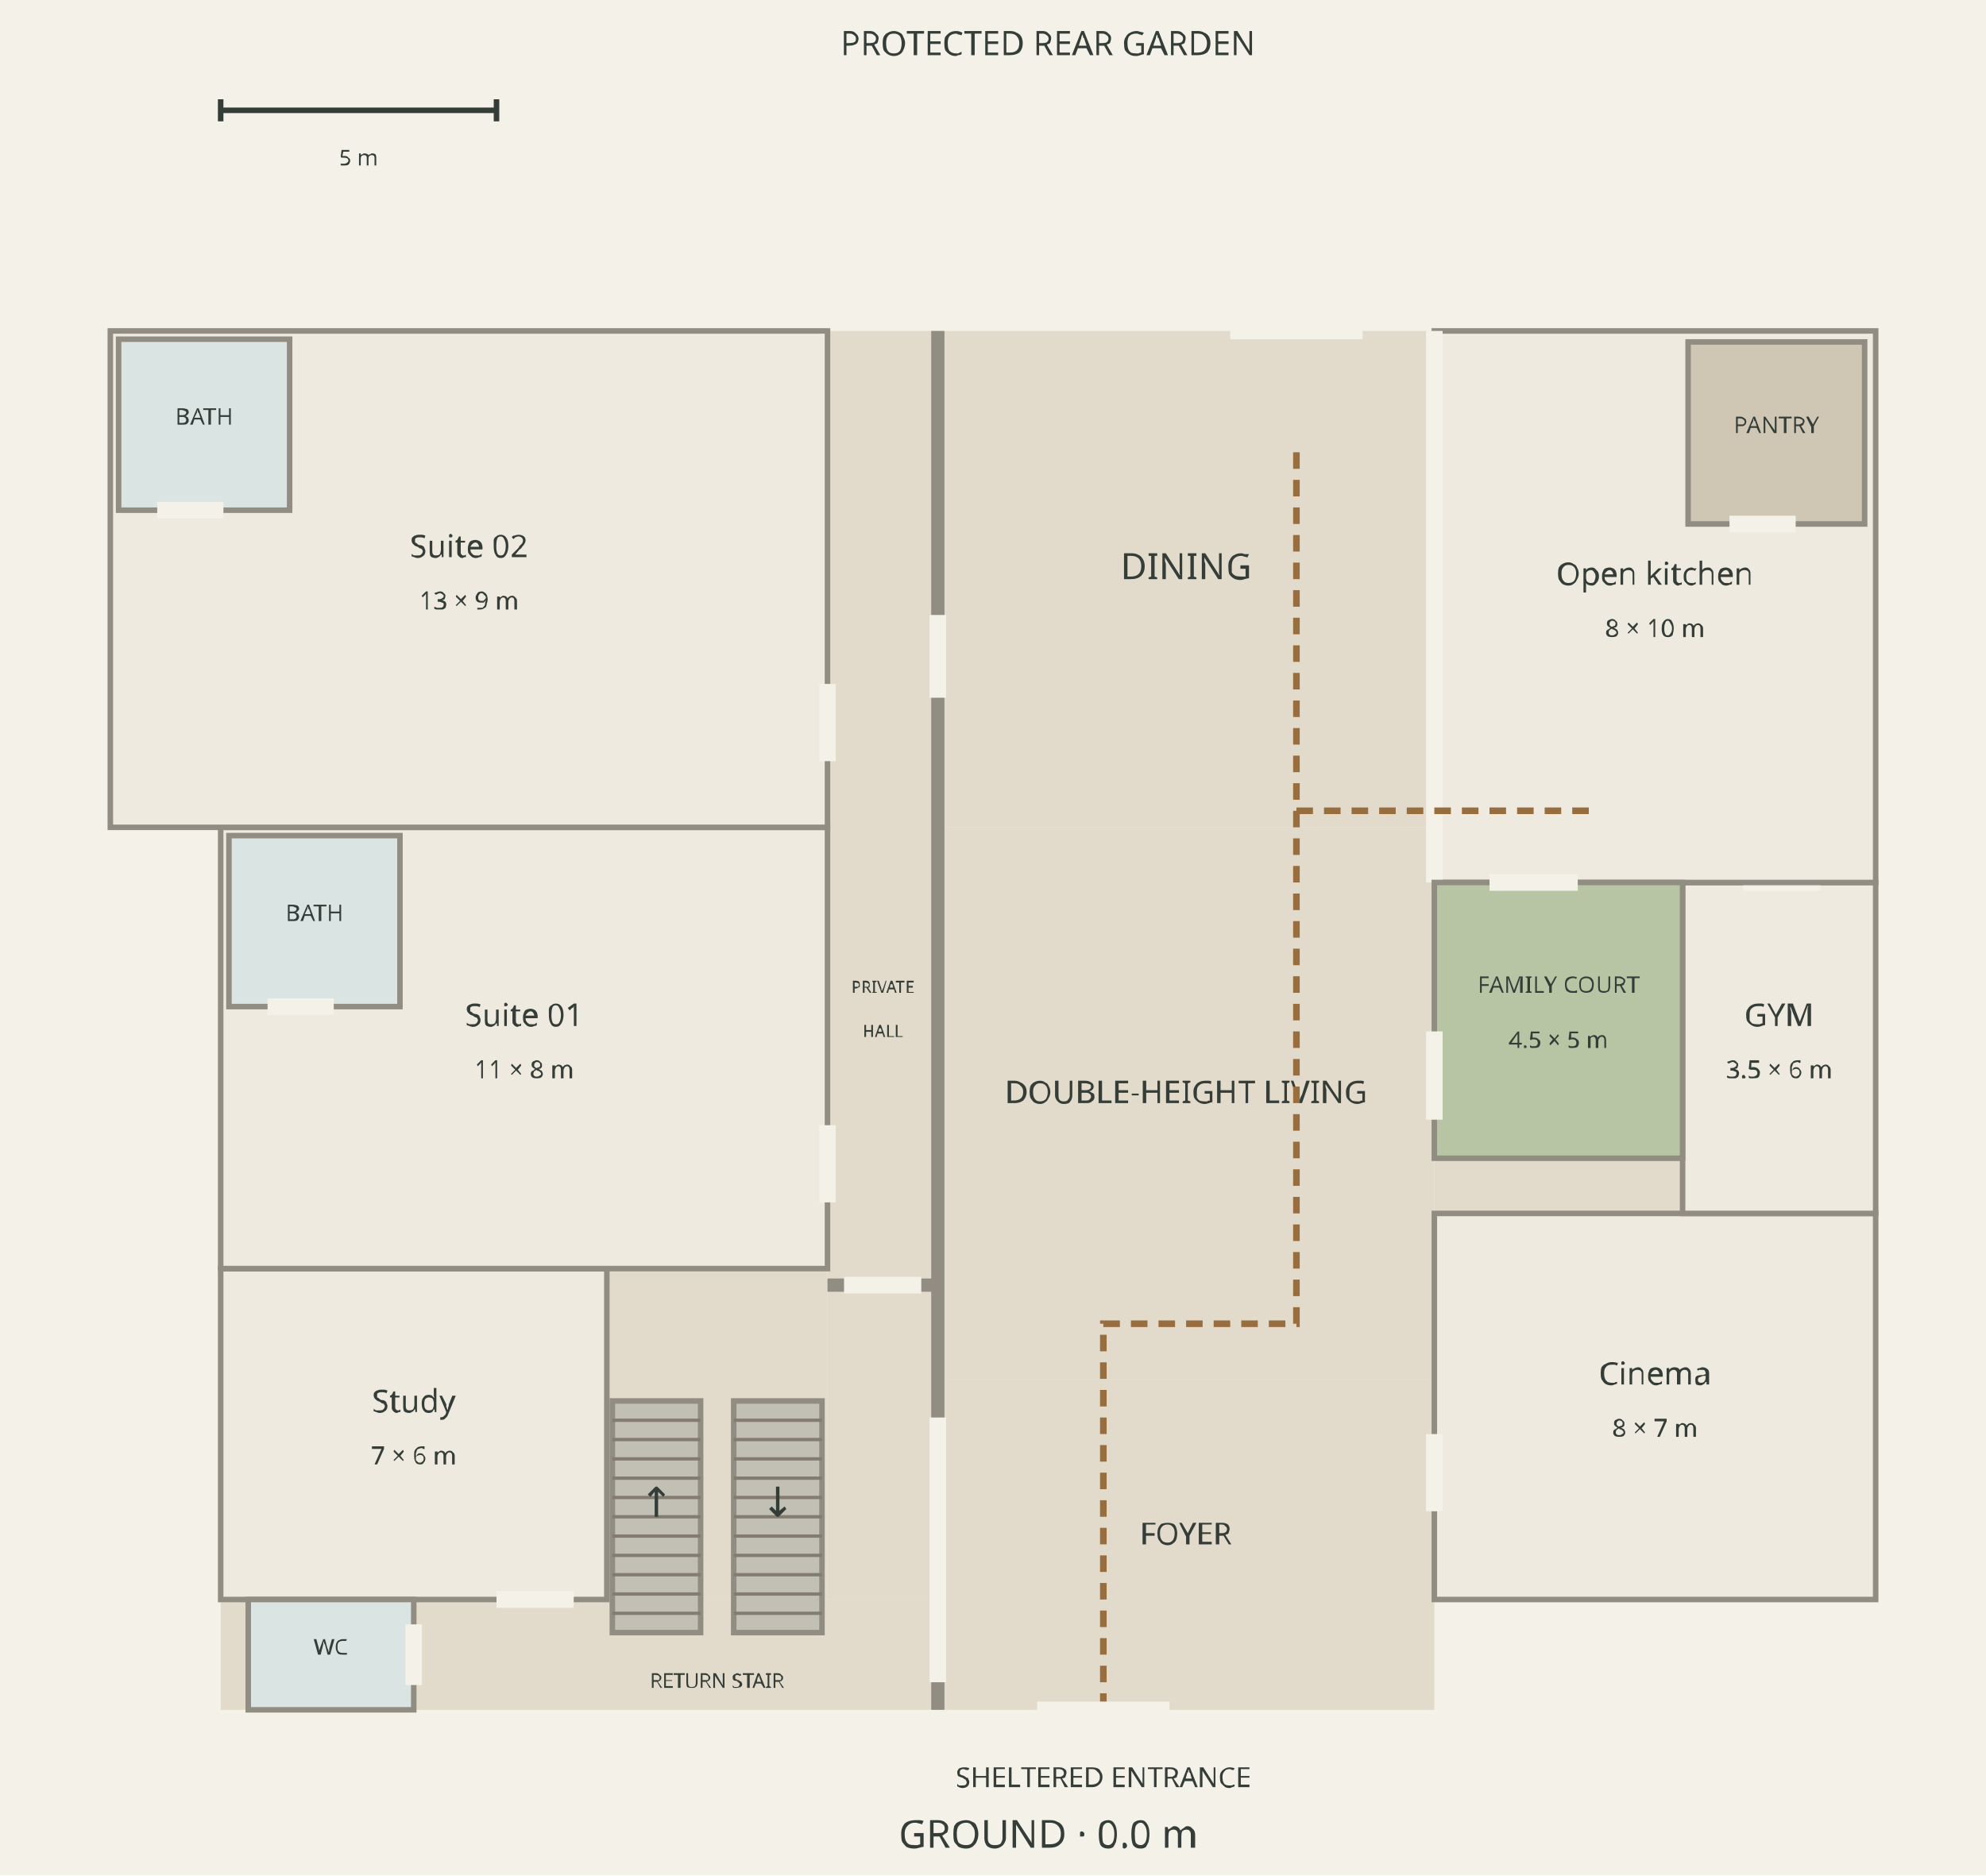
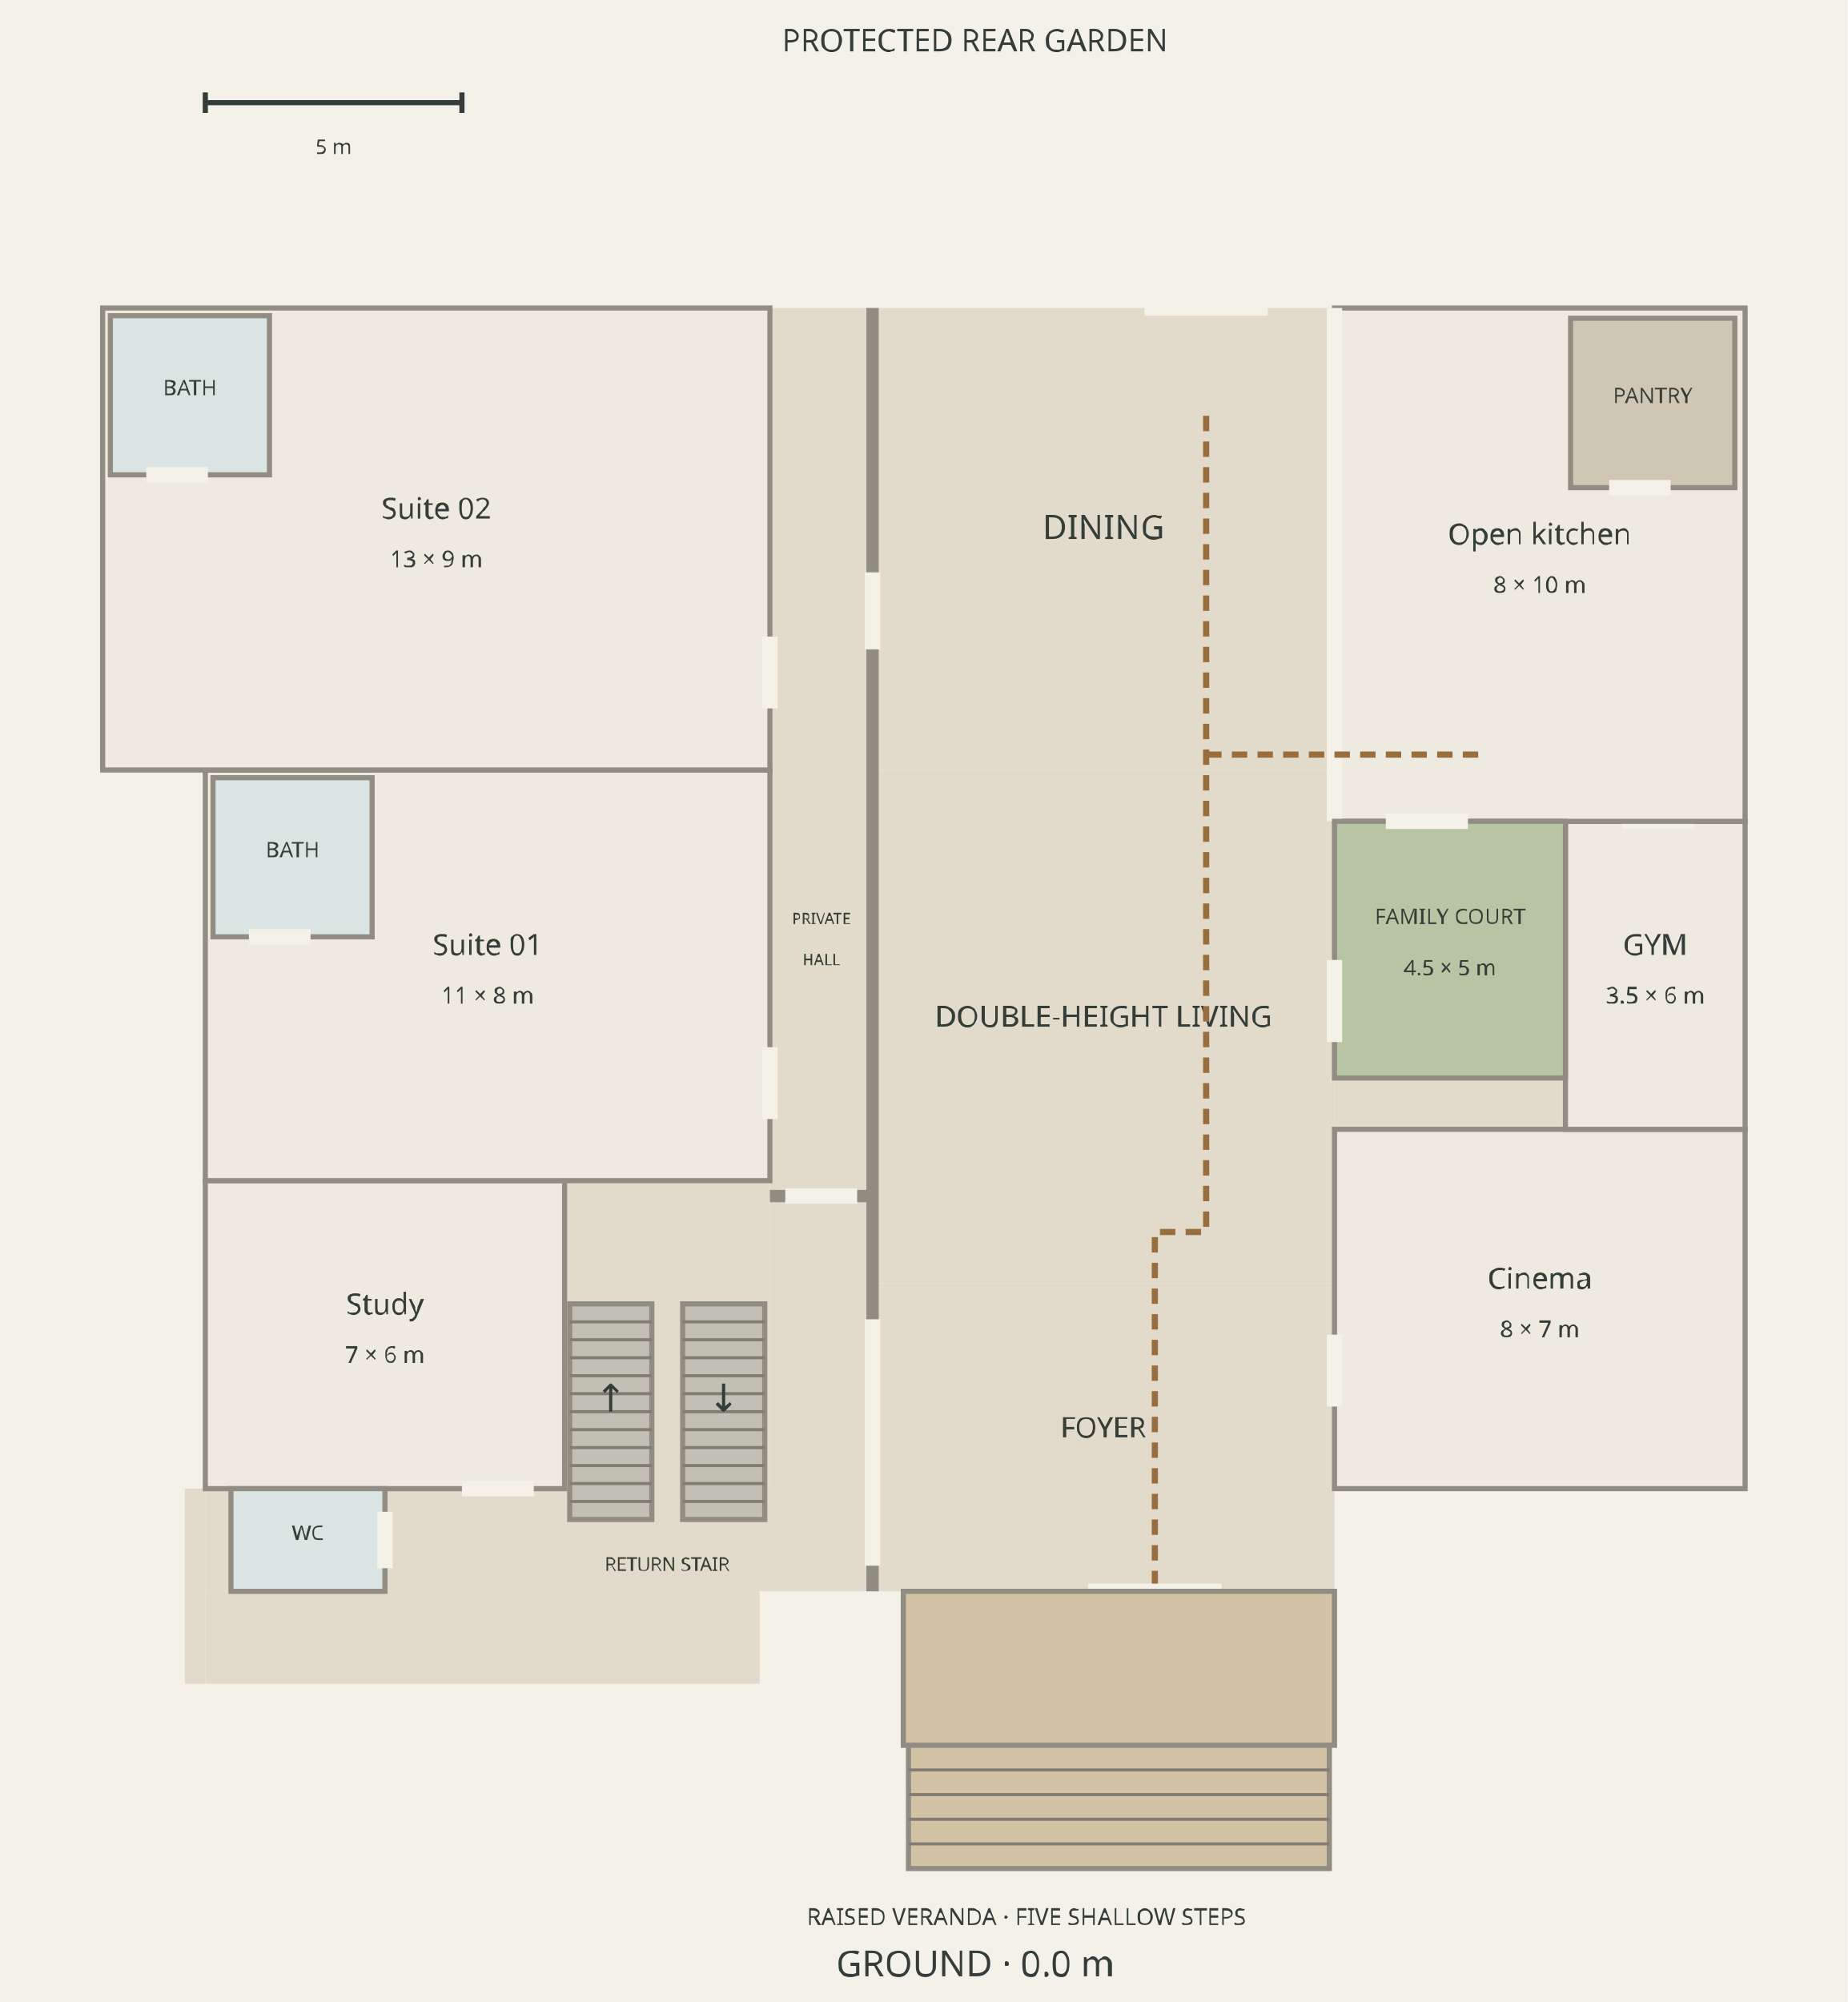
- <svg xmlns="http://www.w3.org/2000/svg" viewBox="-17 -26 36 34" role="img" aria-label="Ground floor plan; rear garden at top">
-   <rect x="-17" y="-26" width="36" height="34" fill="#f4f1e9" />
+ <svg xmlns="http://www.w3.org/2000/svg" viewBox="-17 -26 36 39" role="img" aria-label="Ground floor plan; rear garden at top">
+   <rect x="-17" y="-26" width="36" height="39" fill="#f4f1e9" />
  <rect x="-13" y="-3" width="7" height="6" fill="#e2dbcb" stroke="#e2dbcb" stroke-width="0" />
  <rect x="-13" y="-11" width="11" height="8" fill="#e2dbcb" stroke="#e2dbcb" stroke-width="0" />
  <rect x="-15" y="-20" width="13" height="9" fill="#e2dbcb" stroke="#e2dbcb" stroke-width="0" />
  <rect x="9" y="-4" width="8" height="7" fill="#e2dbcb" stroke="#e2dbcb" stroke-width="0" />
  <rect x="13.5" y="-10" width="3.5" height="6" fill="#e2dbcb" stroke="#e2dbcb" stroke-width="0" />
  <rect x="9" y="-20" width="8" height="10" fill="#e2dbcb" stroke="#e2dbcb" stroke-width="0" />
  <rect x="-13" y="3" width="13" height="2" fill="#e2dbcb" stroke="#e2dbcb" stroke-width="0" />
  <rect x="-2" y="-20" width="2" height="23" fill="#e2dbcb" stroke="#e2dbcb" stroke-width="0" />
  <rect x="-6" y="-3" width="4" height="6" fill="#e2dbcb" stroke="#e2dbcb" stroke-width="0" />
  <rect x="0" y="-1" width="9" height="6" fill="#e2dbcb" stroke="#e2dbcb" stroke-width="0" />
  <rect x="0" y="-11" width="9" height="10" fill="#e2dbcb" stroke="#e2dbcb" stroke-width="0" />
  <rect x="0" y="-20" width="9" height="9" fill="#e2dbcb" stroke="#e2dbcb" stroke-width="0" />
  <rect x="9" y="-5" width="4.5" height="1" fill="#e2dbcb" stroke="#e2dbcb" stroke-width="0" />
+   <rect x="-13.4" y="3" width="0.4" height="3.8" fill="#e2dbcb" stroke="#e2dbcb" stroke-width="0" />
+   <rect x="-13" y="5" width="10.8" height="1.8" fill="#e2dbcb" stroke="#e2dbcb" stroke-width="0" />
+   <rect x="0.6" y="5" width="8.4" height="3" fill="#e2dbcb" stroke="#e2dbcb" stroke-width="0" />
  <rect x="-13" y="-3" width="7" height="6" fill="#eeeadf" stroke="#918d83" stroke-width="0.1" />
  <text x="-9.5" y="-0.4" text-anchor="middle" font-family="system-ui,sans-serif" font-size="0.57" fill="#343d37">Study</text>
  <text x="-9.5" y="0.55" text-anchor="middle" font-family="system-ui,sans-serif" font-size="0.45" fill="#343d37">7 × 6 m</text>
  <path d="M -8 3 h 1.4" stroke="#f4f1e9" stroke-width=".3" />
  <rect x="-13" y="-11" width="11" height="8" fill="#eeeadf" stroke="#918d83" stroke-width="0.1" />
  <text x="-7.5" y="-7.4" text-anchor="middle" font-family="system-ui,sans-serif" font-size="0.57" fill="#343d37">Suite 01</text>
  <text x="-7.5" y="-6.45" text-anchor="middle" font-family="system-ui,sans-serif" font-size="0.45" fill="#343d37">11 × 8 m</text>
  <rect x="-12.85" y="-10.85" width="3.1" height="3.1" fill="#dae5e3" stroke="#918d83" stroke-width="0.1" />
  <text x="-11.3" y="-9.3" text-anchor="middle" font-family="system-ui,sans-serif" font-size="0.42" fill="#343d37">BATH</text>
  <path d="M -12.15 -7.75 h 1.2" stroke="#f4f1e9" stroke-width=".3" />
  <path d="M -2 -4.2 v -1.4" stroke="#f4f1e9" stroke-width=".3" />
  <rect x="-15" y="-20" width="13" height="9" fill="#eeeadf" stroke="#918d83" stroke-width="0.1" />
  <text x="-8.5" y="-15.9" text-anchor="middle" font-family="system-ui,sans-serif" font-size="0.57" fill="#343d37">Suite 02</text>
  <text x="-8.5" y="-14.95" text-anchor="middle" font-family="system-ui,sans-serif" font-size="0.45" fill="#343d37">13 × 9 m</text>
  <rect x="-14.85" y="-19.85" width="3.1" height="3.1" fill="#dae5e3" stroke="#918d83" stroke-width="0.1" />
  <text x="-13.3" y="-18.3" text-anchor="middle" font-family="system-ui,sans-serif" font-size="0.42" fill="#343d37">BATH</text>
  <path d="M -14.15 -16.75 h 1.2" stroke="#f4f1e9" stroke-width=".3" />
  <path d="M -2 -12.2 v -1.4" stroke="#f4f1e9" stroke-width=".3" />
  <rect x="9" y="-4" width="8" height="7" fill="#eeeadf" stroke="#918d83" stroke-width="0.1" />
  <text x="13" y="-0.9" text-anchor="middle" font-family="system-ui,sans-serif" font-size="0.57" fill="#343d37">Cinema</text>
  <text x="13" y="0.05" text-anchor="middle" font-family="system-ui,sans-serif" font-size="0.45" fill="#343d37">8 × 7 m</text>
  <path d="M 9 1.4 v -1.4" stroke="#f4f1e9" stroke-width=".3" />
  <rect x="13.5" y="-10" width="3.5" height="6" fill="#eeeadf" stroke="#918d83" stroke-width="0.1" />
  <text x="15.25" y="-7.4" text-anchor="middle" font-family="system-ui,sans-serif" font-size="0.57" fill="#343d37">GYM</text>
  <text x="15.25" y="-6.45" text-anchor="middle" font-family="system-ui,sans-serif" font-size="0.45" fill="#343d37">3.5 × 6 m</text>
  <path d="M 14.6 -10 h 1.4" stroke="#f4f1e9" stroke-width=".3" />
  <rect x="9" y="-20" width="8" height="10" fill="#eeeadf" stroke="#918d83" stroke-width="0.1" />
  <text x="13" y="-15.4" text-anchor="middle" font-family="system-ui,sans-serif" font-size="0.57" fill="#343d37">Open kitchen</text>
  <text x="13" y="-14.45" text-anchor="middle" font-family="system-ui,sans-serif" font-size="0.45" fill="#343d37">8 × 10 m</text>
  <path d="M 9 -10 v -10" stroke="#f4f1e9" stroke-width=".3" />
  <rect x="9" y="-10" width="4.5" height="5" fill="#b7c5a4" stroke="#918d83" stroke-width="0.1" />
  <text x="11.25" y="-8" text-anchor="middle" font-family="system-ui,sans-serif" font-size="0.42" fill="#343d37">FAMILY COURT</text>
  <text x="11.25" y="-7" text-anchor="middle" font-family="system-ui,sans-serif" font-size="0.42" fill="#343d37">4.5 × 5 m</text>
  <text x="4.5" y="-6" text-anchor="middle" font-family="system-ui,sans-serif" font-size="0.57" fill="#343d37">DOUBLE-HEIGHT LIVING</text>
  <text x="4.5" y="-15.5" text-anchor="middle" font-family="system-ui,sans-serif" font-size="0.65" fill="#343d37">DINING</text>
  <text x="4.5" y="2" text-anchor="middle" font-family="system-ui,sans-serif" font-size="0.55" fill="#343d37">FOYER</text>
  <rect x="13.6" y="-19.8" width="3.2" height="3.3" fill="#cfc6b4" stroke="#918d83" stroke-width="0.1" />
  <text x="15.2" y="-18.15" text-anchor="middle" font-family="system-ui,sans-serif" font-size="0.42" fill="#343d37">PANTRY</text>
  <rect x="-12.5" y="3" width="3" height="2" fill="#dae5e3" stroke="#918d83" stroke-width="0.1" />
  <text x="-11" y="4" text-anchor="middle" font-family="system-ui,sans-serif" font-size="0.4" fill="#343d37">WC</text>
-   <path d="M 3 5 L 3 -2 L 6.5 -2 L 6.5 -18 M 6.5 -11.3 H 12" fill="none" stroke="#986e3e" stroke-width=".12" stroke-dasharray=".3 .2" />
+   <path d="M 5.5 10.4 L 5.5 -2 L 6.5 -2 L 6.5 -18 M 6.5 -11.3 H 12" fill="none" stroke="#986e3e" stroke-width=".12" stroke-dasharray=".3 .2" />
  <rect x="-0.12" y="-20" width="0.24" height="25" fill="#918d83" stroke="#918d83" stroke-width="0" />
  <path d="M 0 -13.35 v -1.5" stroke="#f4f1e9" stroke-width=".3" />
  <path d="M 0 4.5 v -4.8" stroke="#f4f1e9" stroke-width=".3" />
  <rect x="-2" y="-2.82" width="2" height="0.24" fill="#918d83" stroke="#918d83" stroke-width="0" />
  <path d="M -1.7 -2.7 h 1.4" stroke="#f4f1e9" stroke-width=".3" />
  <path d="M 14.35 -16.5 h 1.2" stroke="#f4f1e9" stroke-width=".3" />
  <path d="M -9.5 4.55 v -1.1" stroke="#f4f1e9" stroke-width=".3" />
  <path d="M 9 -5.7 v -1.6" stroke="#f4f1e9" stroke-width=".3" />
  <path d="M 10 -10 h 1.6" stroke="#f4f1e9" stroke-width=".3" />
-   <path d="M 1.8 5 h 2.4" stroke="#f4f1e9" stroke-width=".3" />
+   <path d="M 4.2 5 h 2.6" stroke="#f4f1e9" stroke-width=".3" />
  <path d="M 5.3 -20 h 2.4" stroke="#f4f1e9" stroke-width=".3" />
+   <rect x="0.6" y="5" width="8.4" height="3" fill="#d3c3a5" stroke="#918d83" stroke-width="0.1" />
+   <rect x="0.7" y="8" width="8.2" height="2.4" fill="#d3c3a5" stroke="#918d83" stroke-width="0.1" />
+   <path d="M 0.7 9.92 h 8.2" stroke="#827c71" stroke-width=".06" />
+   <path d="M 0.7 9.44 h 8.2" stroke="#827c71" stroke-width=".06" />
+   <path d="M 0.7 8.96 h 8.2" stroke="#827c71" stroke-width=".06" />
+   <path d="M 0.7 8.48 h 8.2" stroke="#827c71" stroke-width=".06" />
  <rect x="-5.9" y="-0.6" width="1.6" height="4.2" fill="#c2bfb5" stroke="#918d83" stroke-width="0.1" />
  <path d="M -5.9 3.25 h 1.6" stroke="#827c71" stroke-width=".06" />
  <path d="M -5.9 2.9 h 1.6" stroke="#827c71" stroke-width=".06" />
  <path d="M -5.9 2.55 h 1.6" stroke="#827c71" stroke-width=".06" />
  <path d="M -5.9 2.2 h 1.6" stroke="#827c71" stroke-width=".06" />
  <path d="M -5.9 1.85 h 1.6" stroke="#827c71" stroke-width=".06" />
  <path d="M -5.9 1.5 h 1.6" stroke="#827c71" stroke-width=".06" />
  <path d="M -5.9 1.15 h 1.6" stroke="#827c71" stroke-width=".06" />
  <path d="M -5.9 0.8 h 1.6" stroke="#827c71" stroke-width=".06" />
  <path d="M -5.9 0.45 h 1.6" stroke="#827c71" stroke-width=".06" />
  <path d="M -5.9 0.1 h 1.6" stroke="#827c71" stroke-width=".06" />
  <path d="M -5.9 -0.25 h 1.6" stroke="#827c71" stroke-width=".06" />
  <text x="-5.1" y="1.5" text-anchor="middle" font-family="system-ui,sans-serif" font-size="0.75" fill="#343d37">↑</text>
  <rect x="-3.7" y="-0.6" width="1.6" height="4.2" fill="#c2bfb5" stroke="#918d83" stroke-width="0.1" />
  <path d="M -3.7 3.25 h 1.6" stroke="#827c71" stroke-width=".06" />
  <path d="M -3.7 2.9 h 1.6" stroke="#827c71" stroke-width=".06" />
  <path d="M -3.7 2.55 h 1.6" stroke="#827c71" stroke-width=".06" />
  <path d="M -3.7 2.2 h 1.6" stroke="#827c71" stroke-width=".06" />
  <path d="M -3.7 1.85 h 1.6" stroke="#827c71" stroke-width=".06" />
  <path d="M -3.7 1.5 h 1.6" stroke="#827c71" stroke-width=".06" />
  <path d="M -3.7 1.15 h 1.6" stroke="#827c71" stroke-width=".06" />
  <path d="M -3.7 0.8 h 1.6" stroke="#827c71" stroke-width=".06" />
  <path d="M -3.7 0.45 h 1.6" stroke="#827c71" stroke-width=".06" />
  <path d="M -3.7 0.1 h 1.6" stroke="#827c71" stroke-width=".06" />
  <path d="M -3.7 -0.25 h 1.6" stroke="#827c71" stroke-width=".06" />
  <text x="-2.9" y="1.5" text-anchor="middle" font-family="system-ui,sans-serif" font-size="0.75" fill="#343d37">↓</text>
  <text x="-4" y="4.6" text-anchor="middle" font-family="system-ui,sans-serif" font-size="0.36" fill="#343d37">RETURN STAIR</text>
  <text x="-1" y="-8" text-anchor="middle" font-family="system-ui,sans-serif" font-size="0.3" fill="#343d37">PRIVATE</text>
  <text x="-1" y="-7.2" text-anchor="middle" font-family="system-ui,sans-serif" font-size="0.3" fill="#343d37">HALL</text>
  <text x="2" y="-25" text-anchor="middle" font-family="system-ui,sans-serif" font-size="0.6" fill="#343d37">PROTECTED REAR GARDEN</text>
-   <text x="3" y="6.4" text-anchor="middle" font-family="system-ui,sans-serif" font-size="0.5" fill="#343d37">SHELTERED ENTRANCE</text>
-   <text x="2" y="7.5" text-anchor="middle" font-family="system-ui,sans-serif" font-size="0.7" fill="#343d37">GROUND · 0.0 m</text>
+   <text x="3" y="11.5" text-anchor="middle" font-family="system-ui,sans-serif" font-size="0.45" fill="#343d37">RAISED VERANDA · FIVE SHALLOW STEPS</text>
+   <text x="2" y="12.5" text-anchor="middle" font-family="system-ui,sans-serif" font-size="0.7" fill="#343d37">GROUND · 0.0 m</text>
  <path d="M -13 -24 h 5 m -5 -.2 v .4 m 5 -.4 v .4" stroke="#343d37" stroke-width=".1" />
  <text x="-10.5" y="-23" text-anchor="middle" font-family="system-ui,sans-serif" font-size="0.4" fill="#343d37">5 m</text>
</svg>
